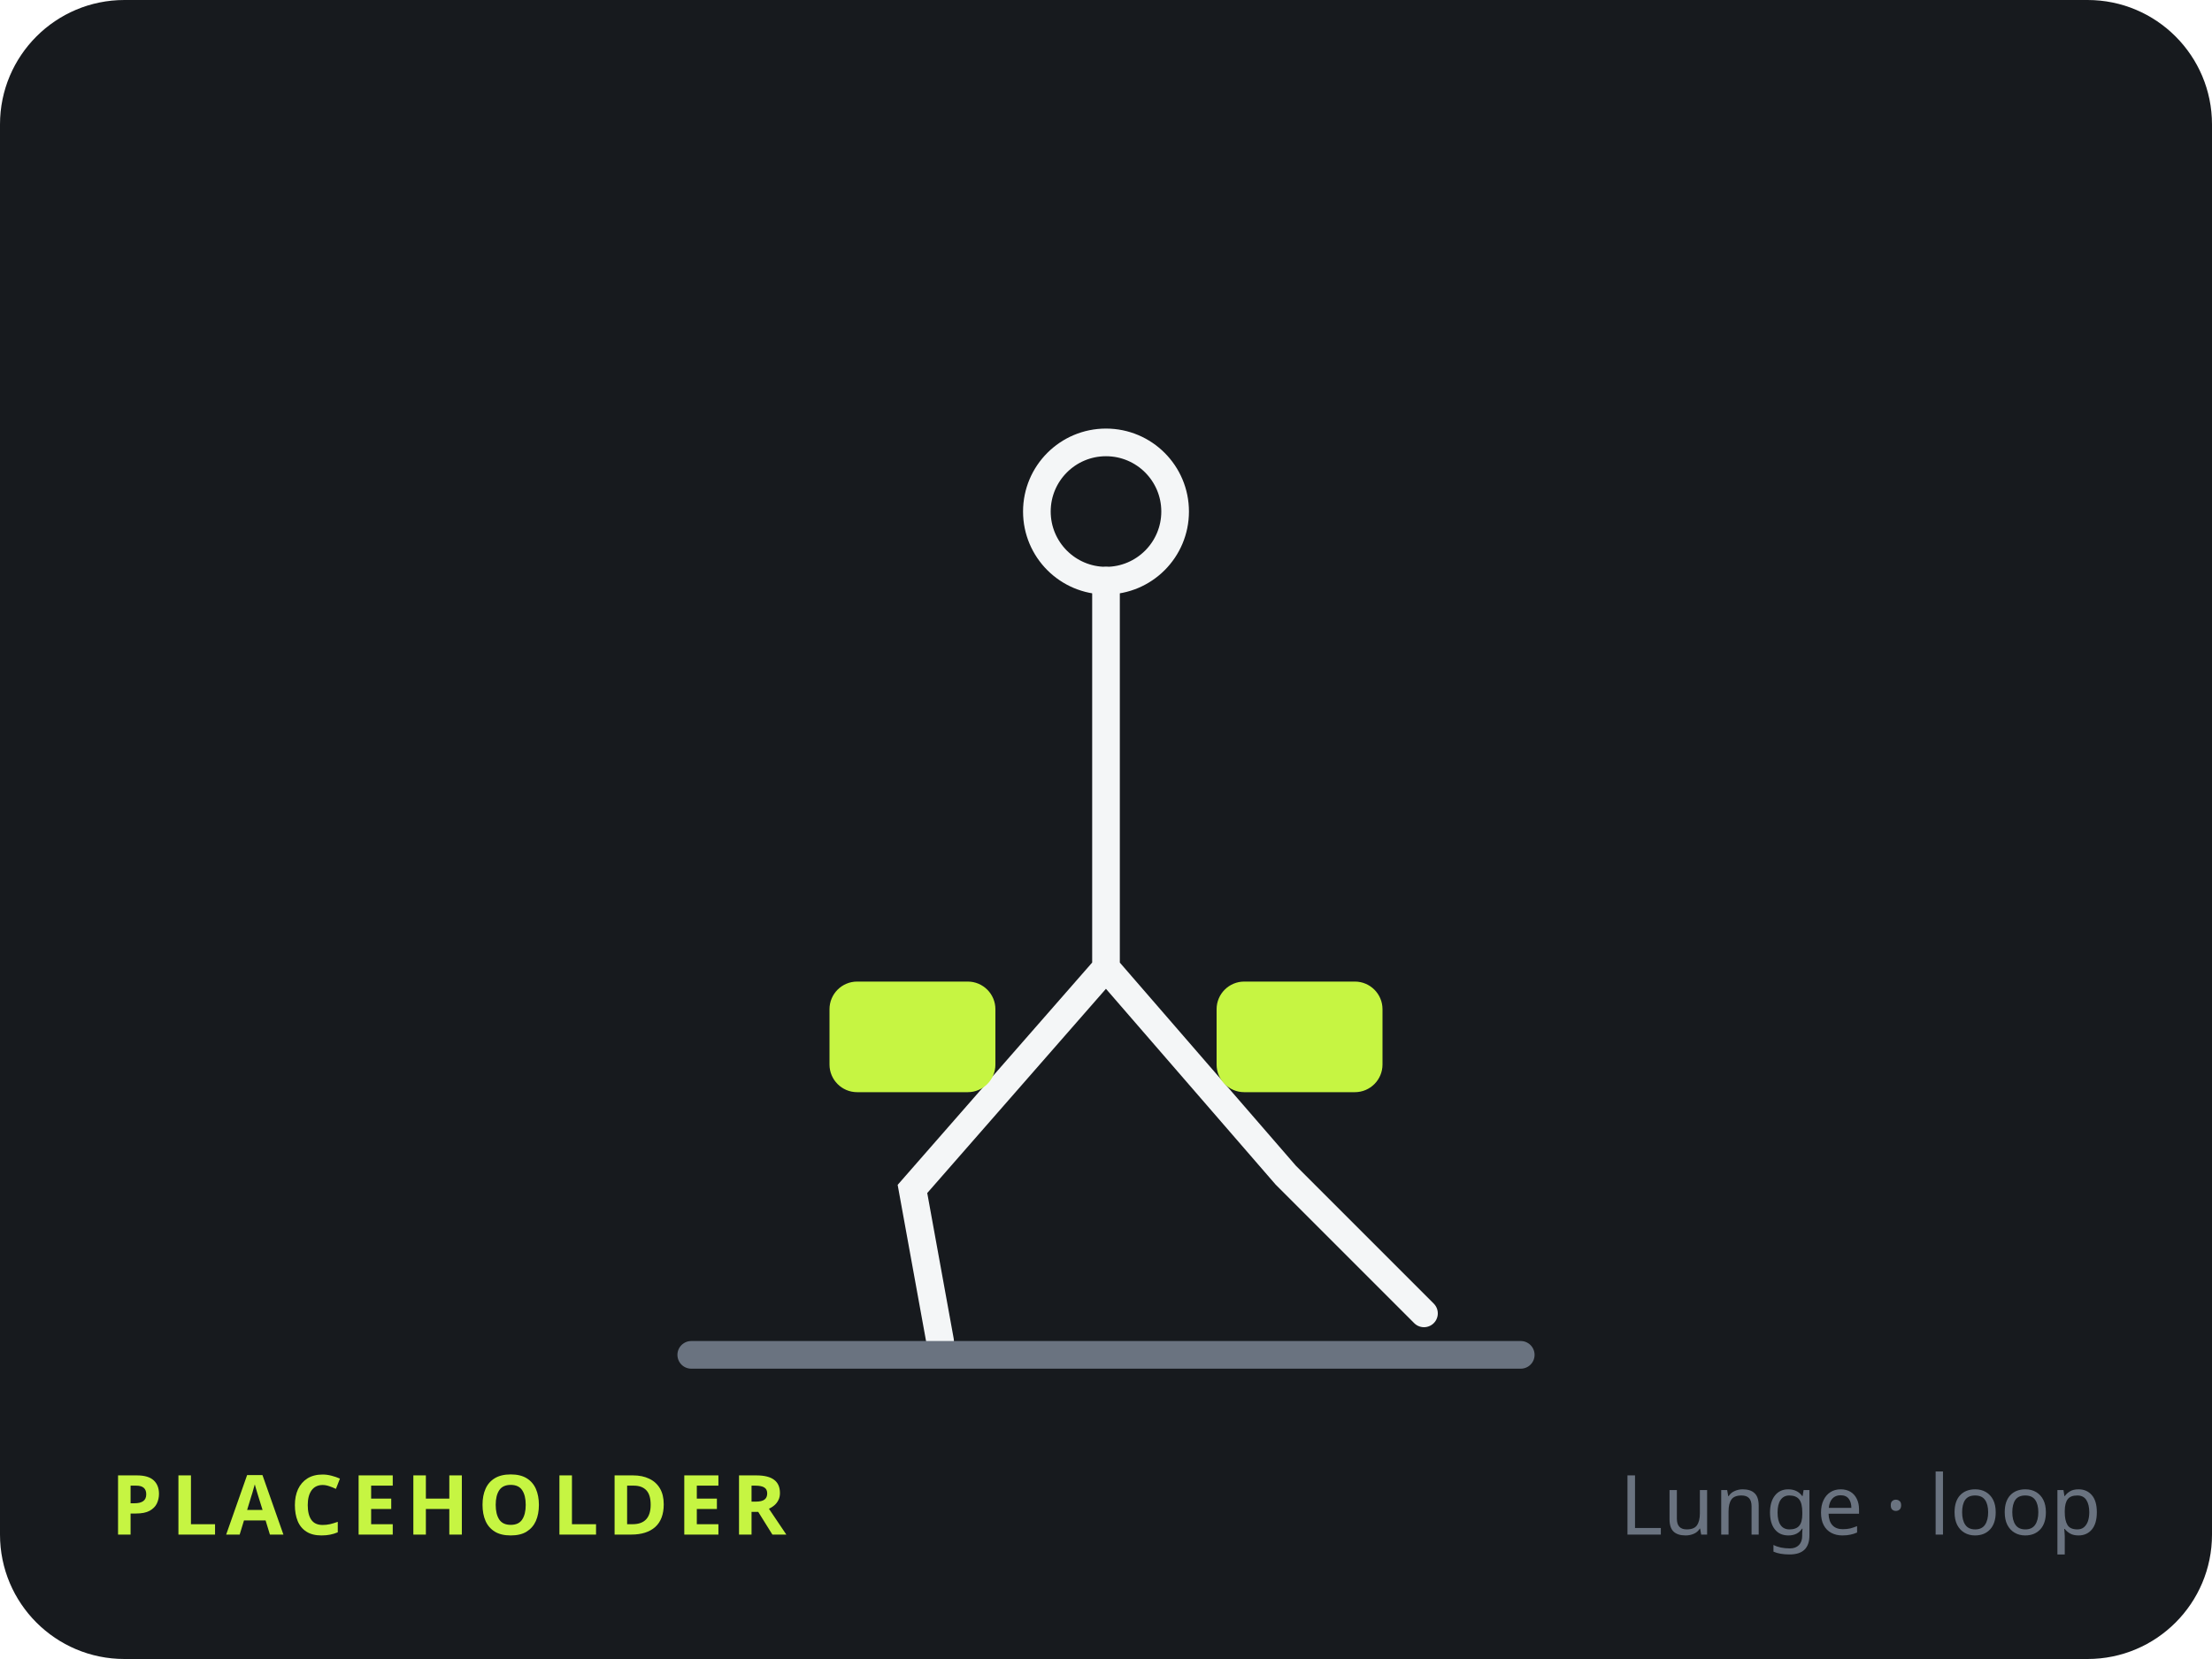
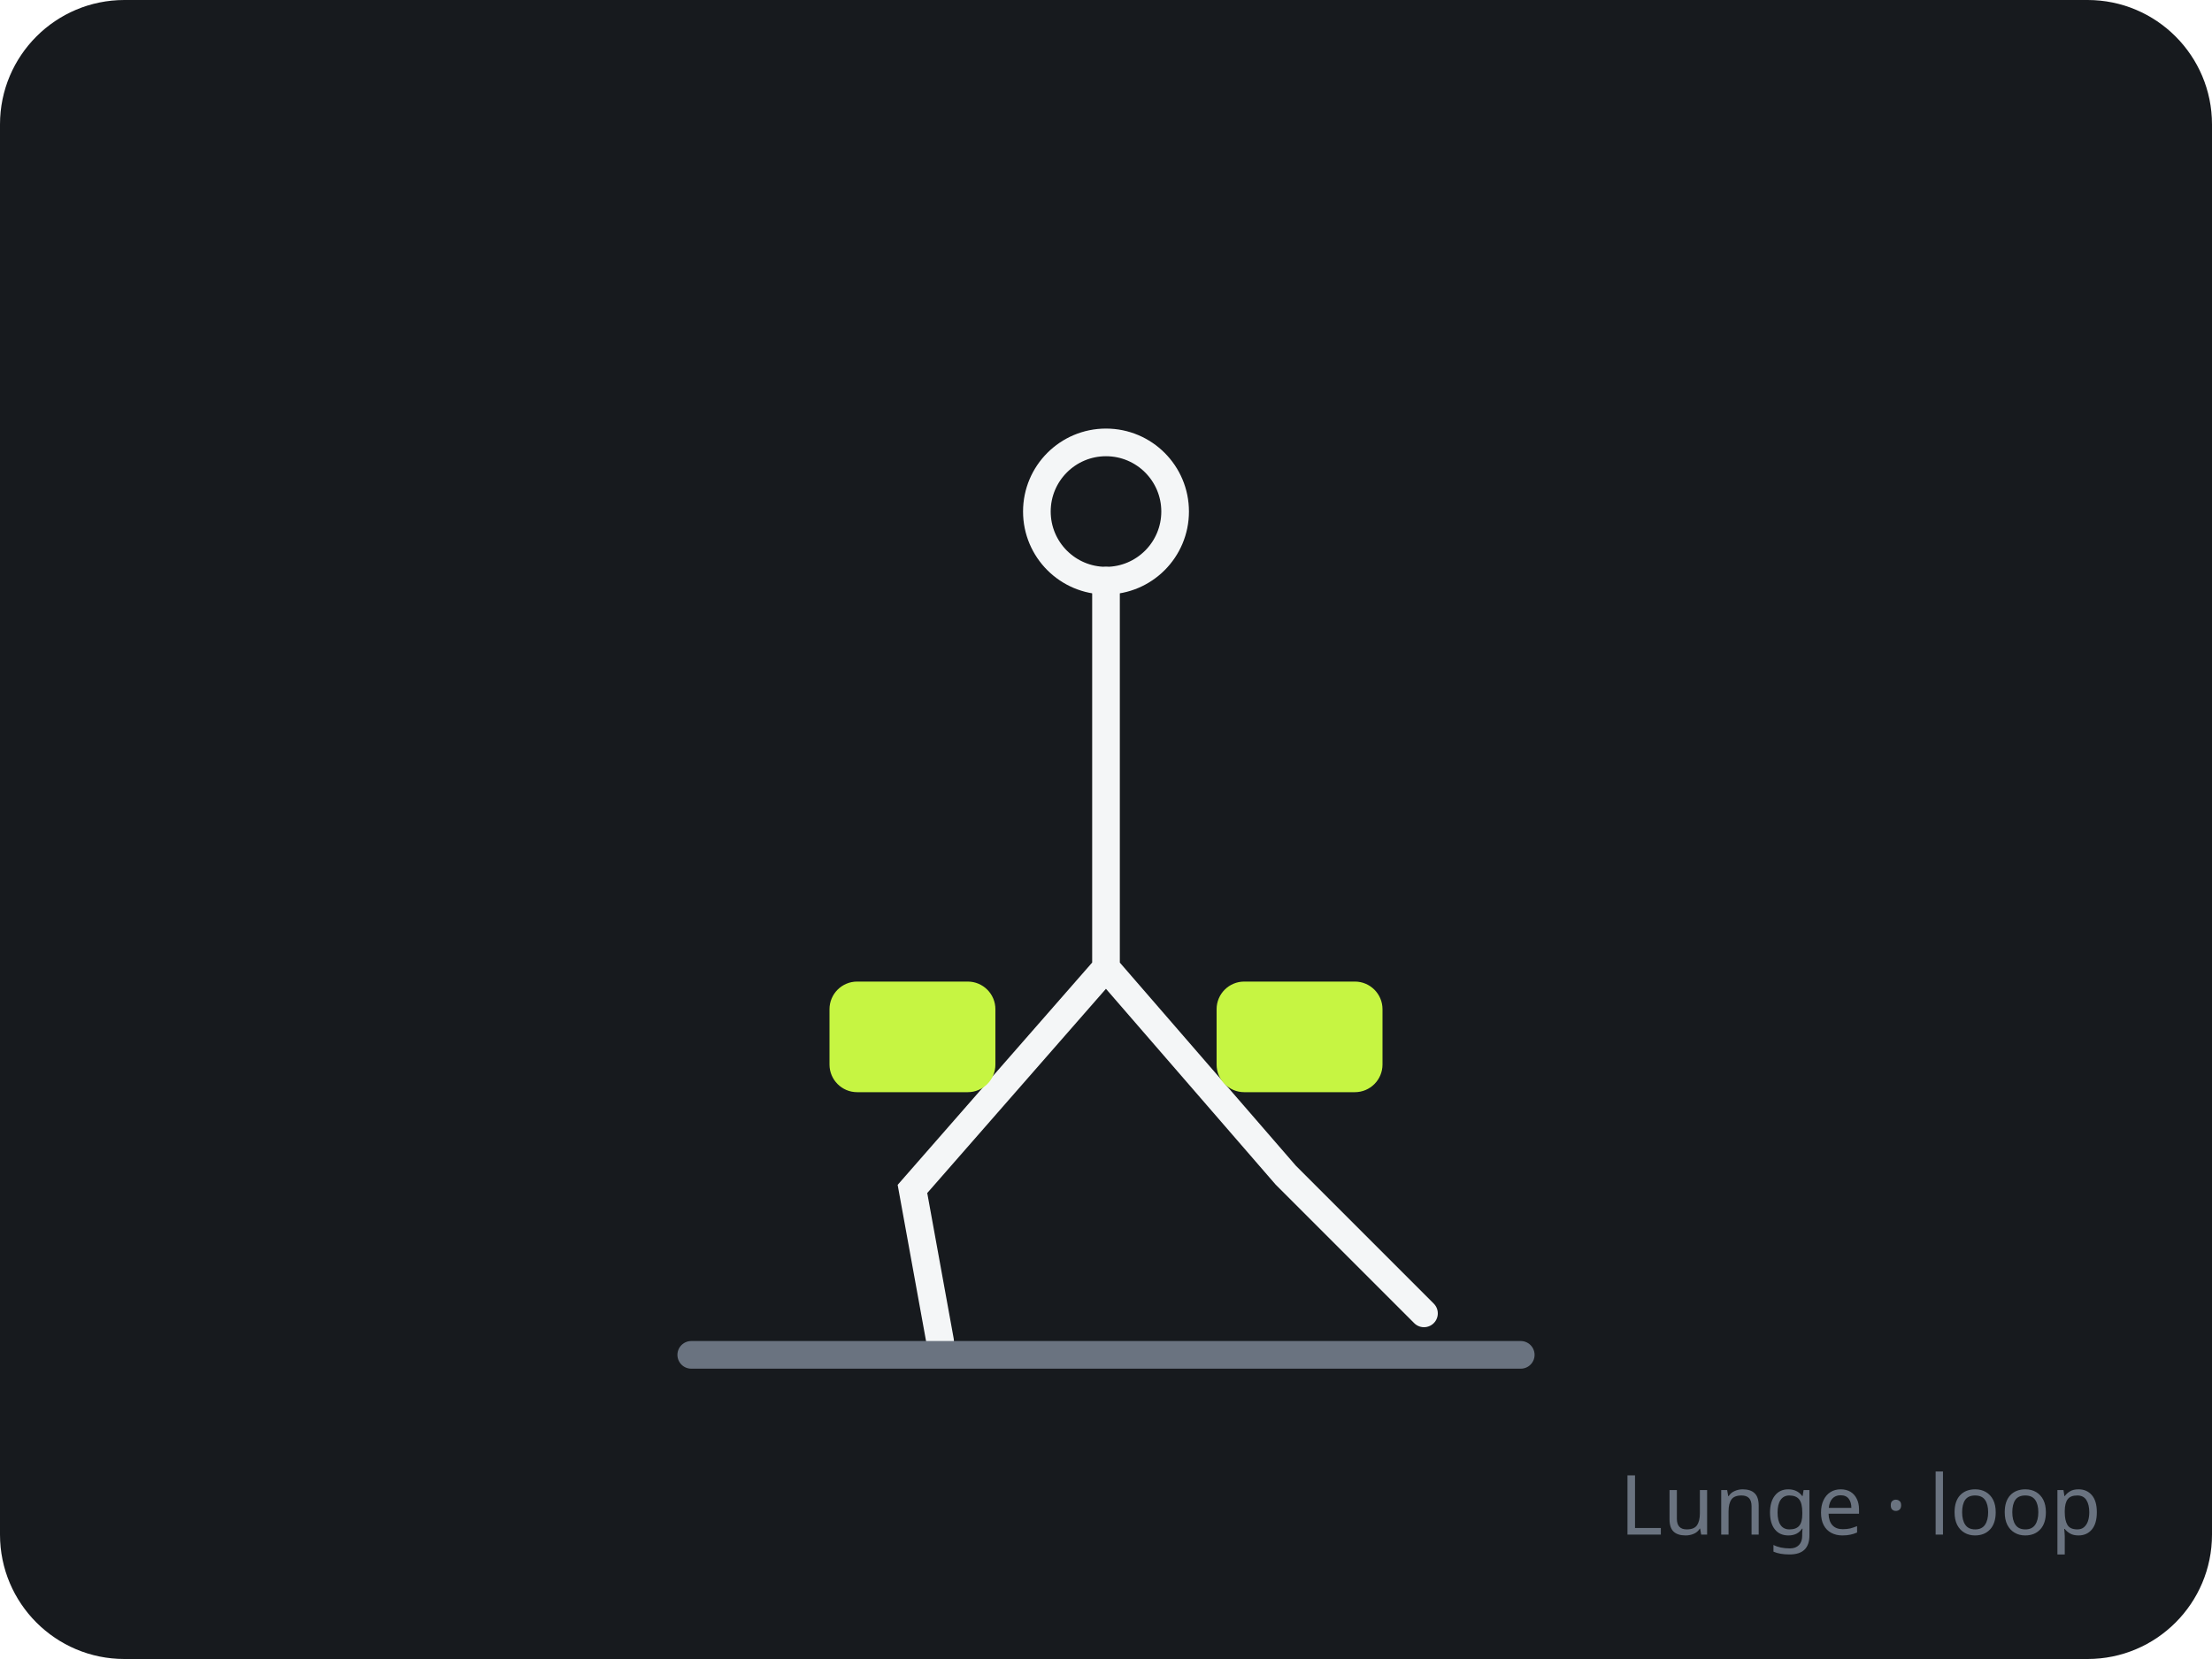
- <svg xmlns="http://www.w3.org/2000/svg" viewBox="0 0 320 240" width="320" height="240" role="img" aria-label="Placeholder demonstration: Lunge">
+ <svg xmlns="http://www.w3.org/2000/svg" viewBox="0 0 320 240" width="320" height="240" role="img" aria-label="Diagram: Lunge">
  <rect width="320" height="240" rx="18" fill="#171a1e" />
  <circle cx="160" cy="74" r="10" stroke="#f4f6f7" stroke-width="4" stroke-linecap="round" fill="none" />
  <path d="M160 84 V140 M160 140 L132 172 L136 194 M160 140 L186 170 L206 190" stroke="#f4f6f7" stroke-width="4" stroke-linecap="round" fill="none" />
  <path d="M100 196 H220" stroke="#6a7380" stroke-width="4" stroke-linecap="round" />
  <g>
    <animateTransform attributeName="transform" type="translate" values="0 0; 0 30; 0 0" keyTimes="0; 0.5; 1" dur="1.8s" calcMode="spline" keySplines="0.4 0 0.6 1; 0.4 0 0.6 1" repeatCount="indefinite" />
    <rect x="120" y="142" width="24" height="16" rx="4" fill="#c6f542" />
    <rect x="176" y="142" width="24" height="16" rx="4" fill="#c6f542" />
  </g>
-   <text x="16" y="222" font-family="system-ui, sans-serif" font-size="12" font-weight="700" fill="#c6f542" letter-spacing="1.2">PLACEHOLDER</text>
  <text x="304" y="222" text-anchor="end" font-family="system-ui, sans-serif" font-size="12" fill="#6a7380">Lunge · loop</text>
</svg>
